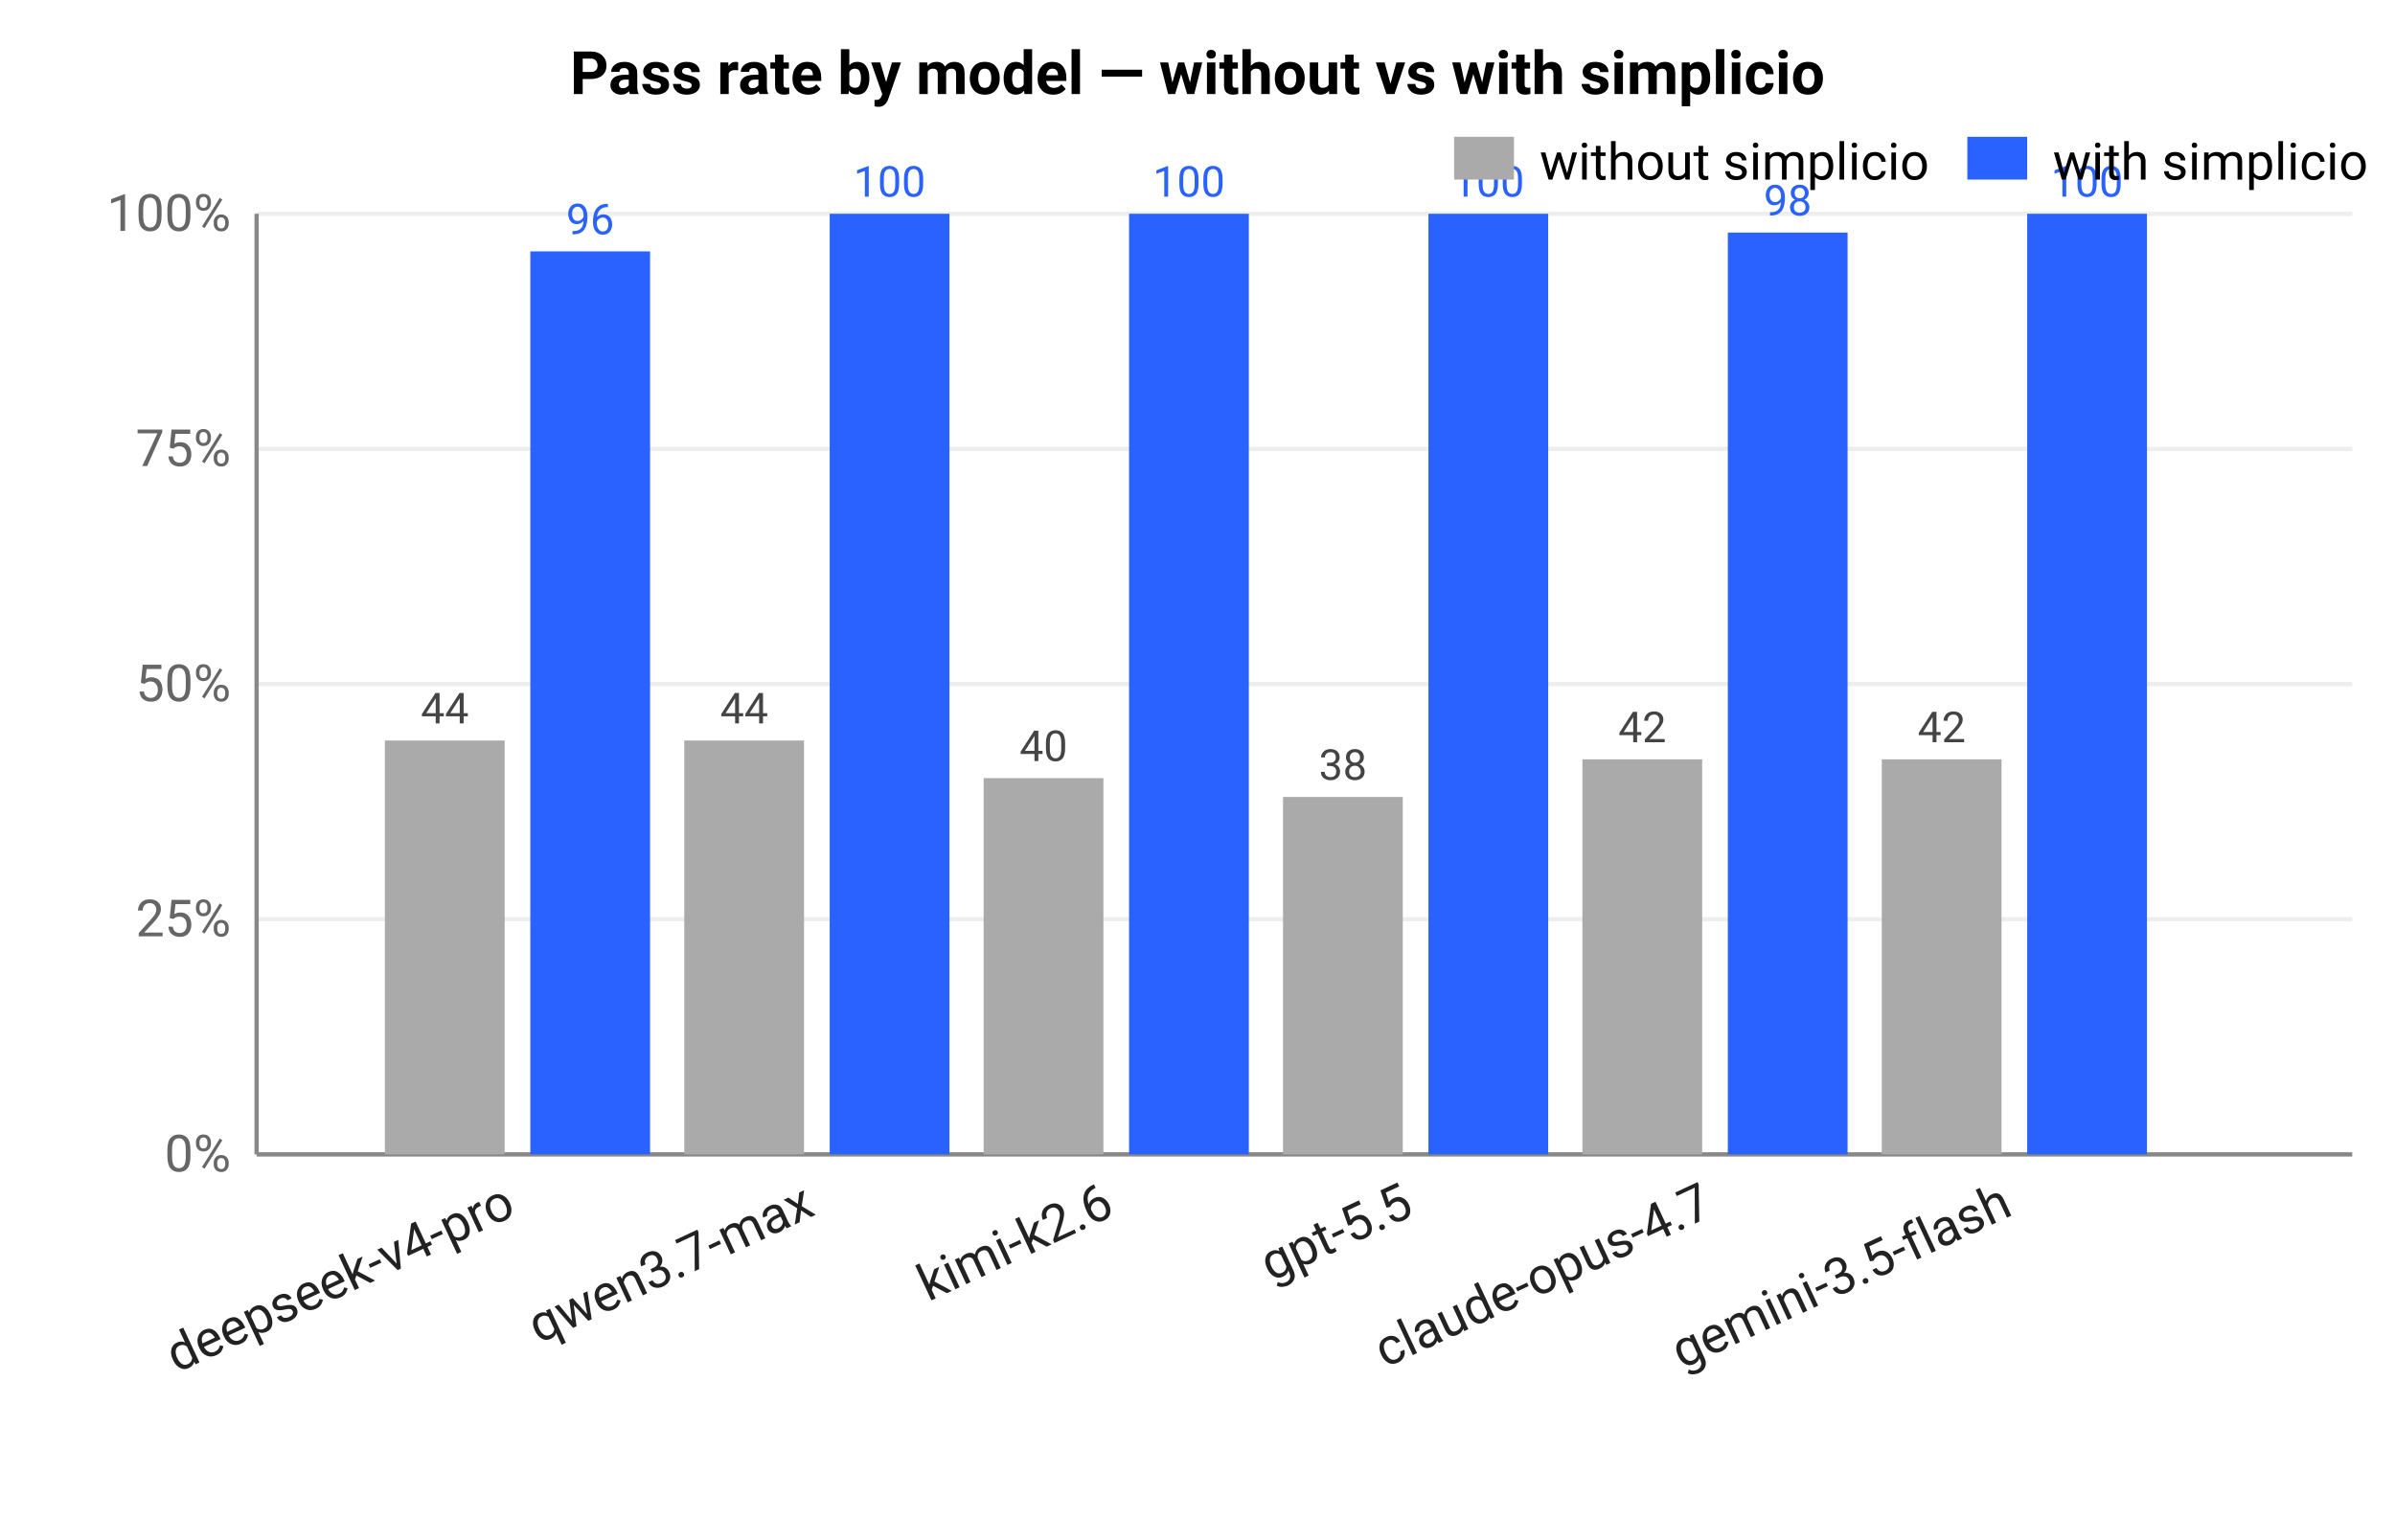
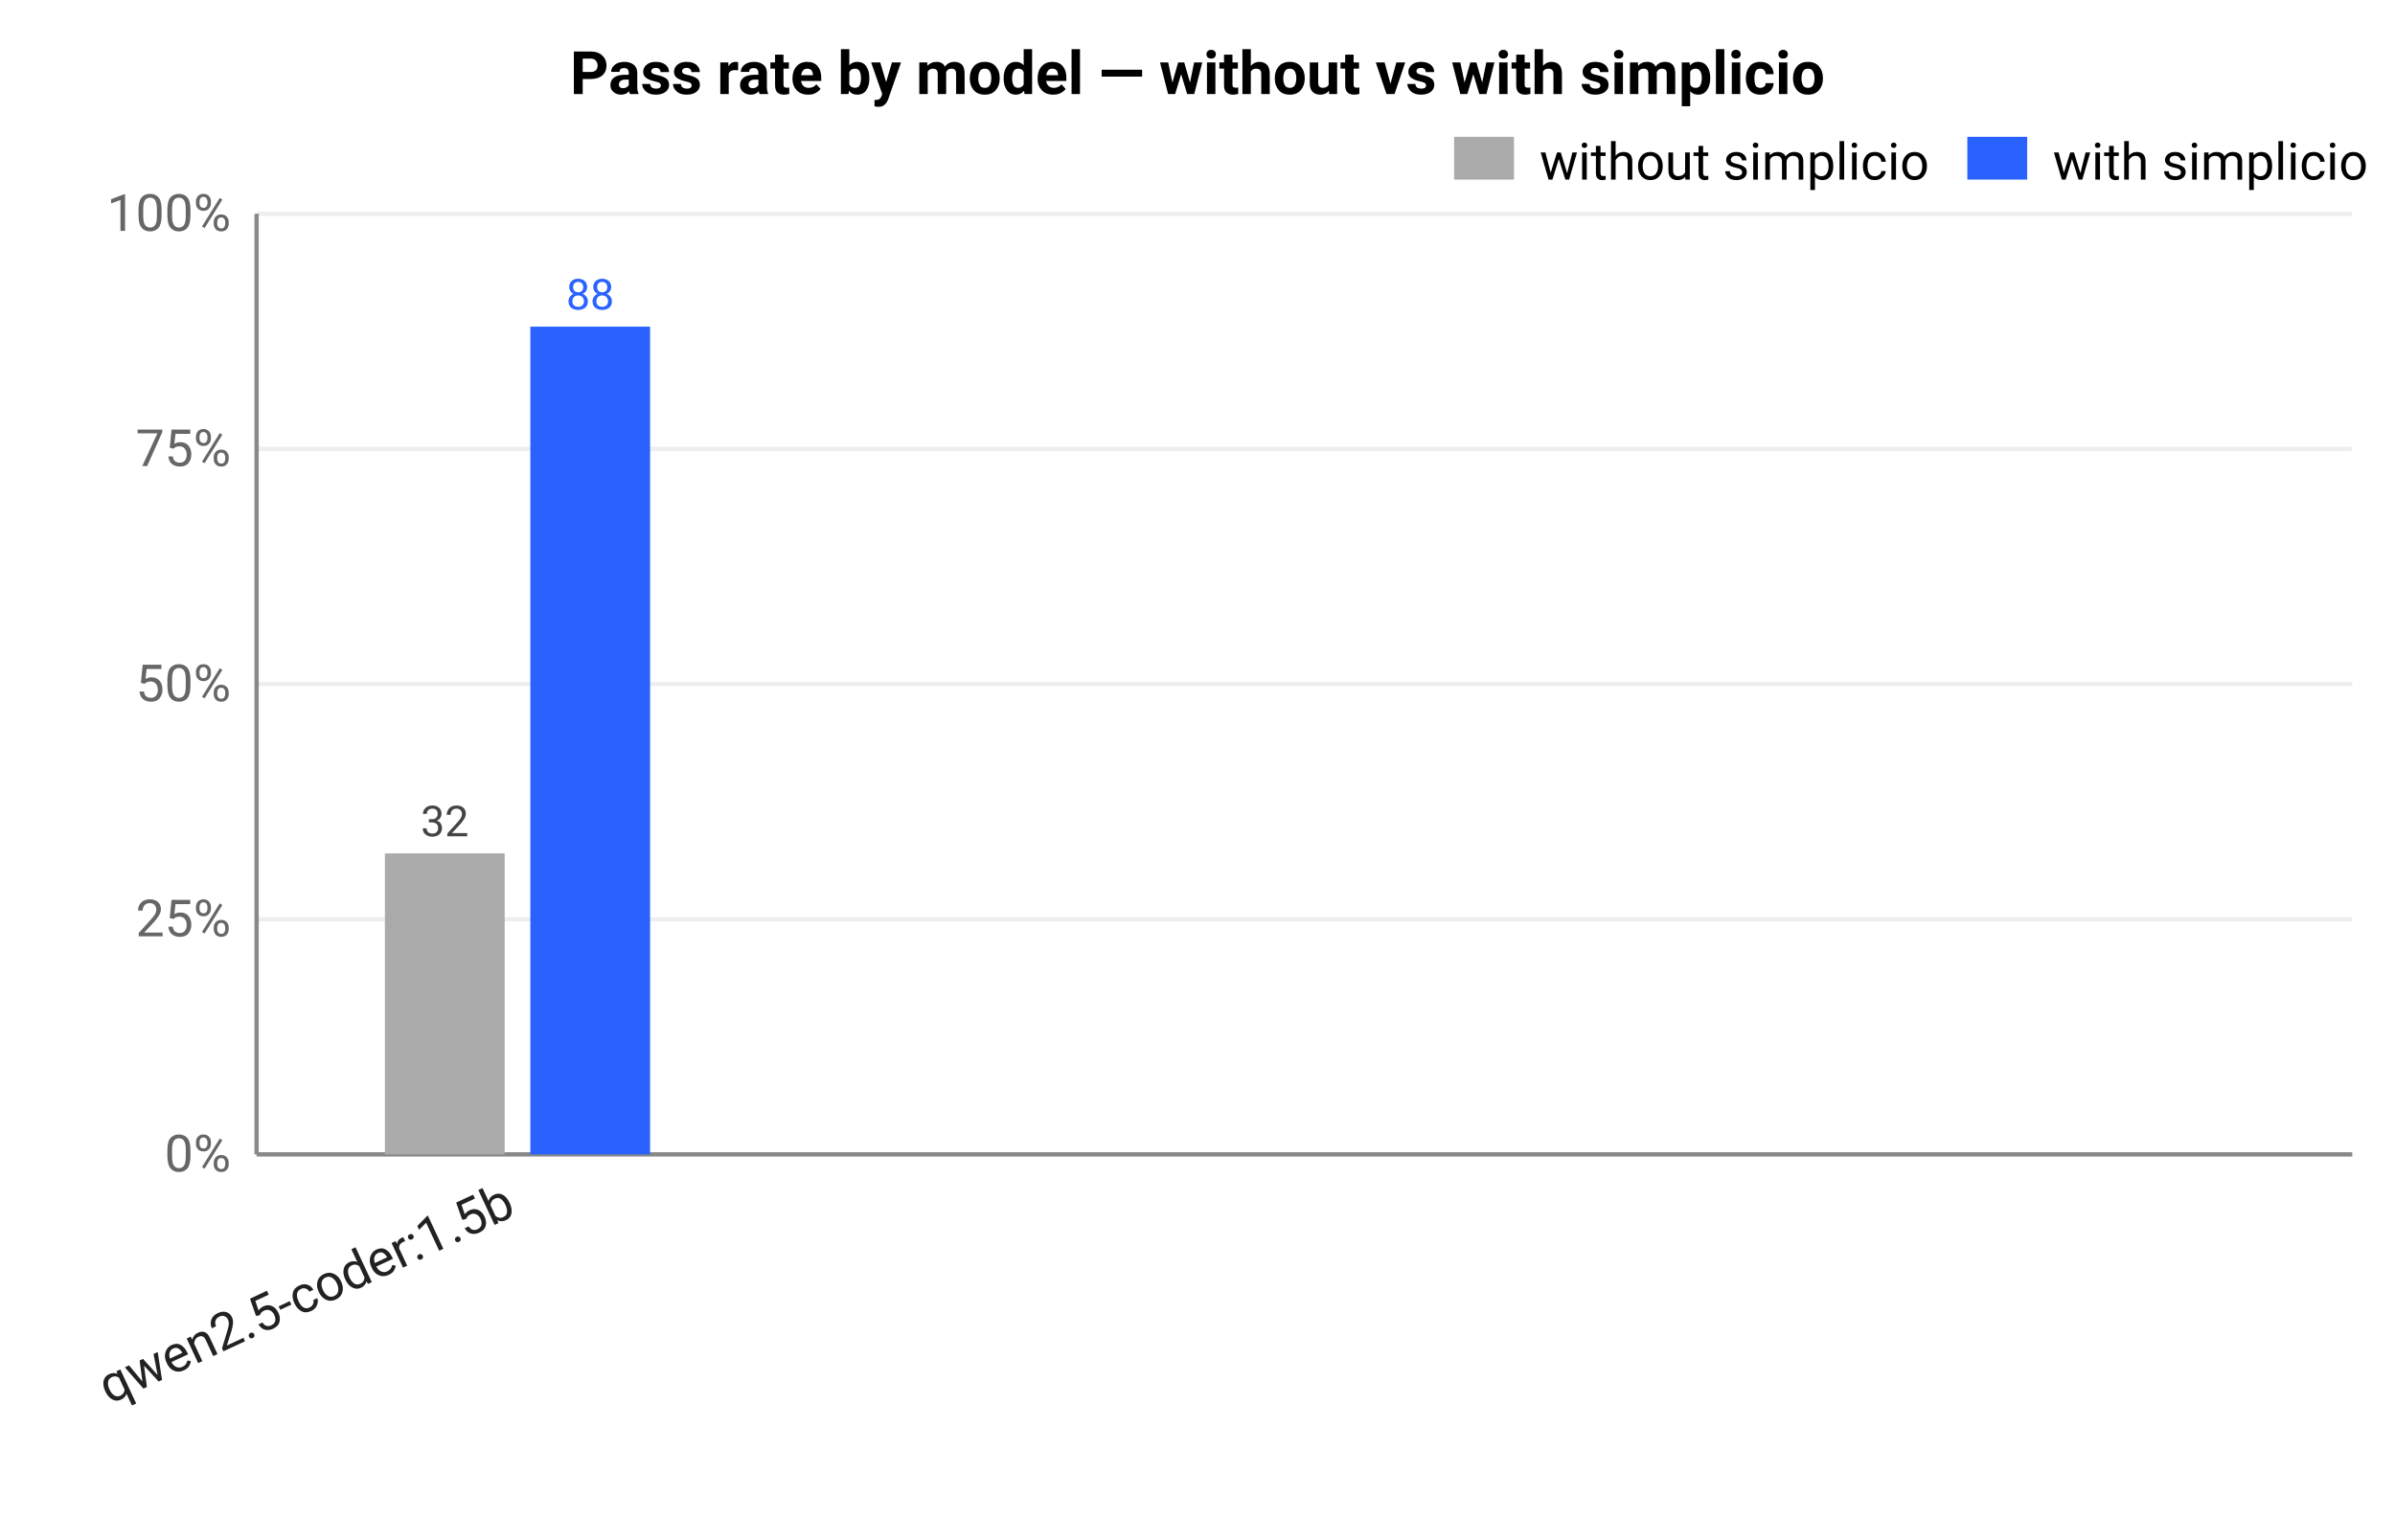
<svg xmlns="http://www.w3.org/2000/svg" viewBox="0 0 560 360" font-family="-apple-system,Segoe UI,Roboto,sans-serif" font-size="12">
  <style>.bar-sem{fill:#aaa}.bar-com{fill:#2962ff}.lbl{fill:#222}.ax{stroke:#888;stroke-width:1}.grid{stroke:#eee;stroke-width:1}</style>
  <text x="280.0" y="22" text-anchor="middle" font-weight="600" font-size="14">Pass rate by model — without vs with simplicio</text>
  <line x1="60" y1="50.0" x2="550" y2="50.0" class="grid" />
  <text x="54" y="54.0" text-anchor="end" fill="#666">100%</text>
  <line x1="60" y1="105.0" x2="550" y2="105.0" class="grid" />
  <text x="54" y="109.0" text-anchor="end" fill="#666">75%</text>
  <line x1="60" y1="160.0" x2="550" y2="160.0" class="grid" />
  <text x="54" y="164.0" text-anchor="end" fill="#666">50%</text>
  <line x1="60" y1="215.0" x2="550" y2="215.0" class="grid" />
  <text x="54" y="219.0" text-anchor="end" fill="#666">25%</text>
  <line x1="60" y1="270.0" x2="550" y2="270.0" class="grid" />
  <text x="54" y="274.0" text-anchor="end" fill="#666">0%</text>
  <line x1="60" y1="270" x2="550" y2="270" class="ax" />
  <line x1="60" y1="50" x2="60" y2="270" class="ax" />
-   <rect x="90" y="173.2" width="28" height="96.8" class="bar-sem" />
-   <rect x="124" y="58.8" width="28" height="211.2" class="bar-com" />
-   <text x="104.0" y="169.2" text-anchor="middle" fill="#444" font-size="10">44</text>
-   <text x="138.0" y="54.8" text-anchor="middle" fill="#2962ff" font-size="10">96</text>
-   <text x="121" y="284" transform="rotate(-25 121 284)" text-anchor="end" class="lbl">deepseek-v4-pro</text>
-   <rect x="160" y="173.2" width="28" height="96.8" class="bar-sem" />
-   <rect x="194" y="50.0" width="28" height="220.0" class="bar-com" />
-   <text x="174.0" y="169.2" text-anchor="middle" fill="#444" font-size="10">44</text>
-   <text x="208.0" y="46.0" text-anchor="middle" fill="#2962ff" font-size="10">100</text>
-   <text x="191" y="284" transform="rotate(-25 191 284)" text-anchor="end" class="lbl">qwen3.7-max</text>
-   <rect x="230" y="182.0" width="28" height="88.0" class="bar-sem" />
-   <rect x="264" y="50.0" width="28" height="220.0" class="bar-com" />
-   <text x="244.0" y="178.0" text-anchor="middle" fill="#444" font-size="10">40</text>
-   <text x="278.0" y="46.0" text-anchor="middle" fill="#2962ff" font-size="10">100</text>
-   <text x="261" y="284" transform="rotate(-25 261 284)" text-anchor="end" class="lbl">kimi-k2.6</text>
-   <rect x="300" y="186.4" width="28" height="83.6" class="bar-sem" />
-   <rect x="334" y="50.0" width="28" height="220.0" class="bar-com" />
-   <text x="314.0" y="182.4" text-anchor="middle" fill="#444" font-size="10">38</text>
-   <text x="348.0" y="46.0" text-anchor="middle" fill="#2962ff" font-size="10">100</text>
-   <text x="331" y="284" transform="rotate(-25 331 284)" text-anchor="end" class="lbl">gpt-5.5</text>
-   <rect x="370" y="177.6" width="28" height="92.4" class="bar-sem" />
-   <rect x="404" y="54.4" width="28" height="215.6" class="bar-com" />
-   <text x="384.0" y="173.6" text-anchor="middle" fill="#444" font-size="10">42</text>
-   <text x="418.0" y="50.4" text-anchor="middle" fill="#2962ff" font-size="10">98</text>
-   <text x="401" y="284" transform="rotate(-25 401 284)" text-anchor="end" class="lbl">claude-opus-4.7</text>
-   <rect x="440" y="177.6" width="28" height="92.4" class="bar-sem" />
-   <rect x="474" y="50.0" width="28" height="220.0" class="bar-com" />
-   <text x="454.0" y="173.6" text-anchor="middle" fill="#444" font-size="10">42</text>
-   <text x="488.0" y="46.0" text-anchor="middle" fill="#2962ff" font-size="10">100</text>
-   <text x="471" y="284" transform="rotate(-25 471 284)" text-anchor="end" class="lbl">gemini-3.5-flash</text>
+   <rect x="90" y="199.6" width="28" height="70.4" class="bar-sem" />
+   <rect x="124" y="76.4" width="28" height="193.6" class="bar-com" />
+   <text x="104.0" y="195.6" text-anchor="middle" fill="#444" font-size="10">32</text>
+   <text x="138.0" y="72.4" text-anchor="middle" fill="#2962ff" font-size="10">88</text>
+   <text x="121" y="284" transform="rotate(-25 121 284)" text-anchor="end" class="lbl">qwen2.5-coder:1.5b</text>
  <rect x="340" y="32" width="14" height="10" class="bar-sem" />
  <text x="360" y="42">without simplicio</text>
  <rect x="460" y="32" width="14" height="10" class="bar-com" />
  <text x="480" y="42">with simplicio</text>
</svg>
